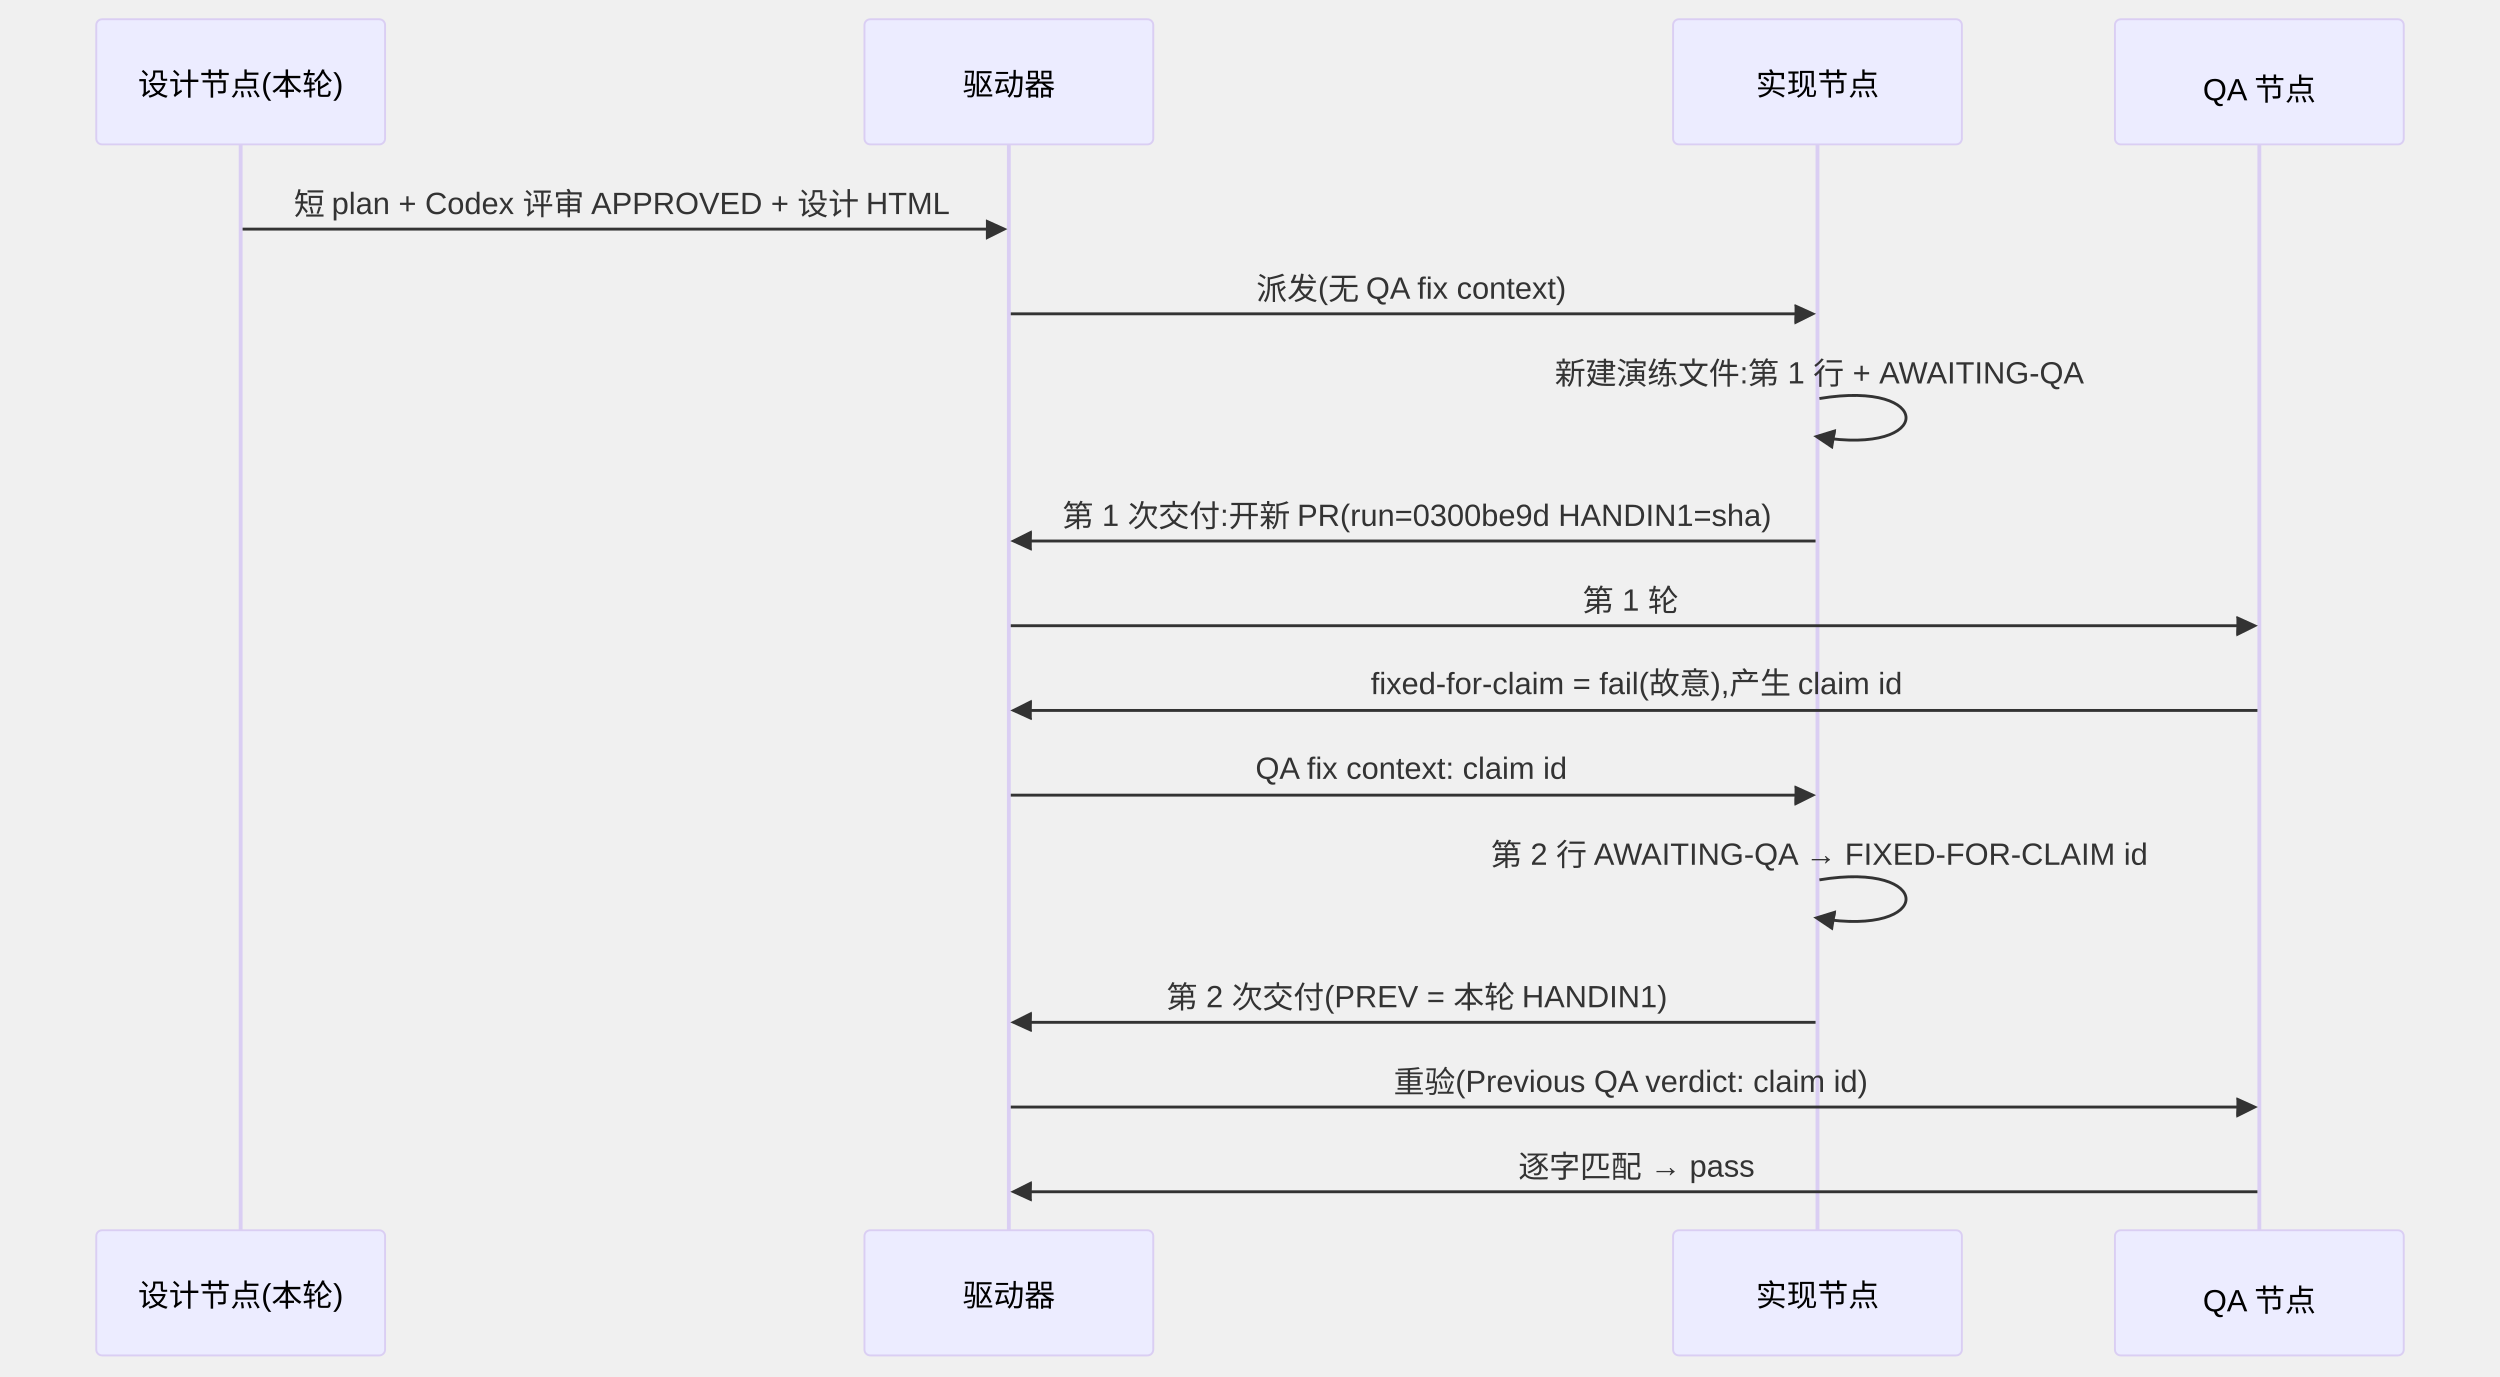
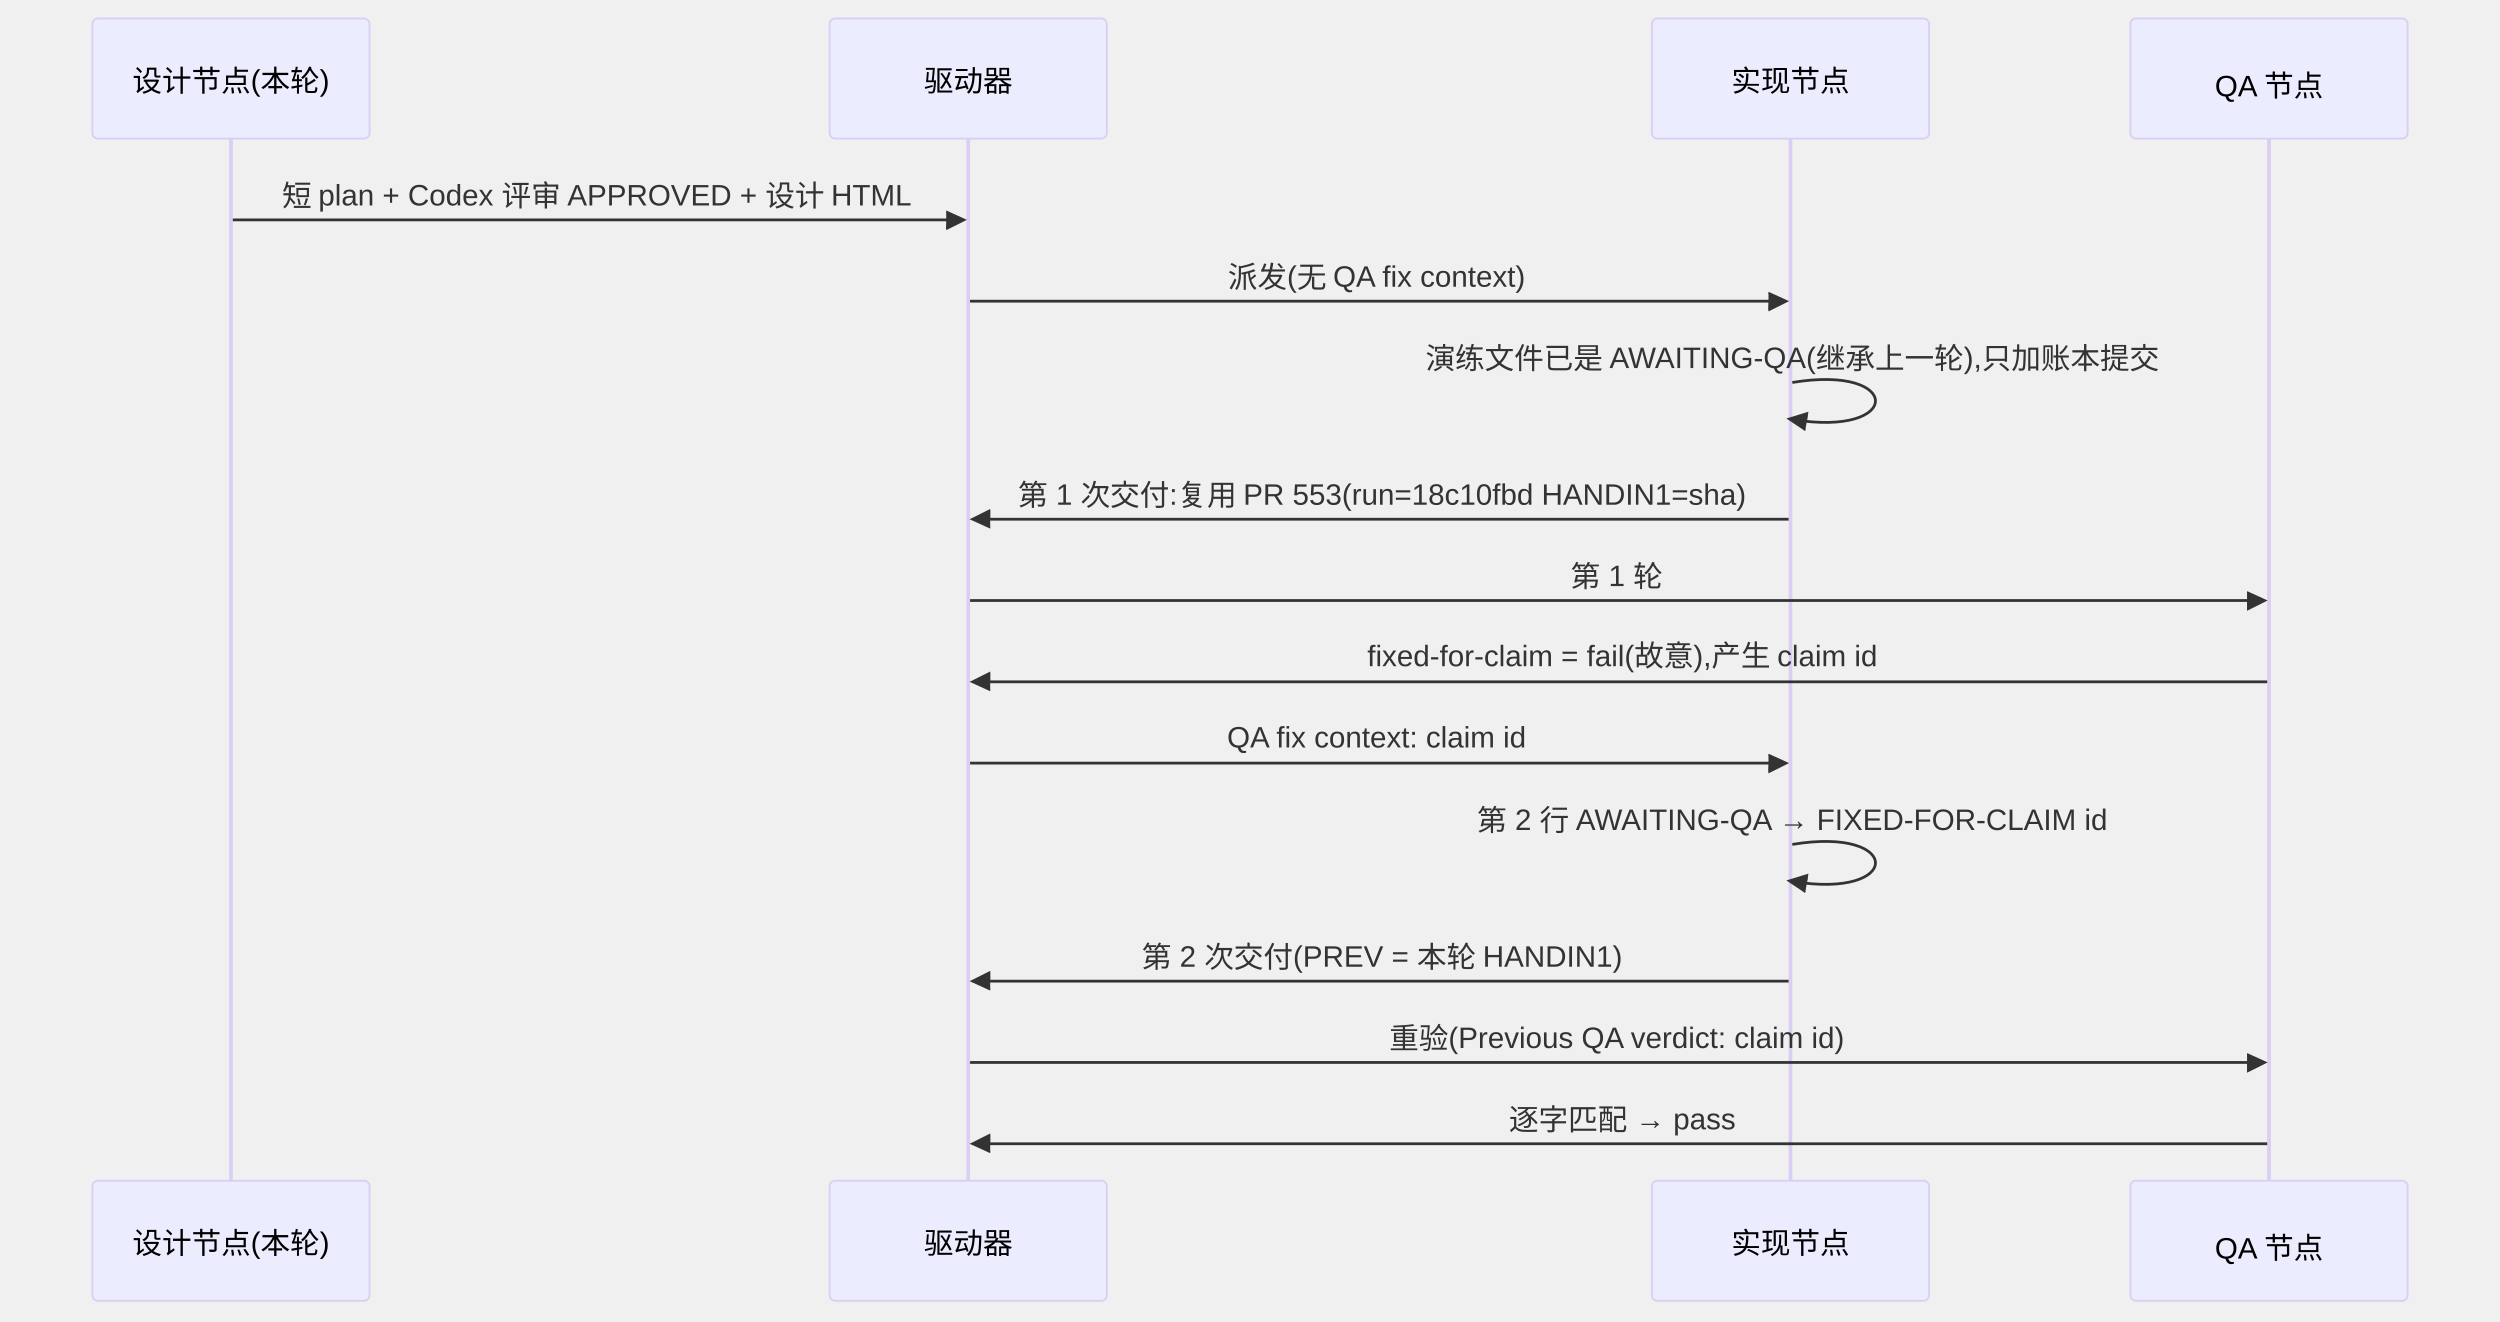
- <svg xmlns="http://www.w3.org/2000/svg" id="FLY-3224-d1" width="100%" style="max-width: 1298.5px; background-color: white;" viewBox="-50 -10 1298.5 715" role="graphics-document document" aria-roledescription="sequence">
+ <svg xmlns="http://www.w3.org/2000/svg" id="FLY-3224-d1" width="100%" style="max-width: 1353px; background-color: white;" viewBox="-50 -10 1353 715" role="graphics-document document" aria-roledescription="sequence">
  <g>
-     <rect x="1048.5" y="629" fill="#eaeaea" stroke="#666" width="150" height="65" name="Q" rx="3" ry="3" class="actor actor-bottom" />
-     <text x="1123.5" y="661.5" dominant-baseline="central" alignment-baseline="central" class="actor actor-box" style="text-anchor: middle; font-size: 16px; font-weight: 400;">
-       <tspan x="1123.5" dy="0">QA 节点</tspan>
+     <rect x="1103" y="629" fill="#eaeaea" stroke="#666" width="150" height="65" name="Q" rx="3" ry="3" class="actor actor-bottom" />
+     <text x="1178" y="661.5" dominant-baseline="central" alignment-baseline="central" class="actor actor-box" style="text-anchor: middle; font-size: 16px; font-weight: 400;">
+       <tspan x="1178" dy="0">QA 节点</tspan>
    </text>
  </g>
  <g>
-     <rect x="819" y="629" fill="#eaeaea" stroke="#666" width="150" height="65" name="I" rx="3" ry="3" class="actor actor-bottom" />
-     <text x="894" y="661.5" dominant-baseline="central" alignment-baseline="central" class="actor actor-box" style="text-anchor: middle; font-size: 16px; font-weight: 400;">
-       <tspan x="894" dy="0">实现节点</tspan>
+     <rect x="844" y="629" fill="#eaeaea" stroke="#666" width="150" height="65" name="I" rx="3" ry="3" class="actor actor-bottom" />
+     <text x="919" y="661.5" dominant-baseline="central" alignment-baseline="central" class="actor actor-box" style="text-anchor: middle; font-size: 16px; font-weight: 400;">
+       <tspan x="919" dy="0">实现节点</tspan>
    </text>
  </g>
  <g>
    <rect x="399" y="629" fill="#eaeaea" stroke="#666" width="150" height="65" name="D" rx="3" ry="3" class="actor actor-bottom" />
    <text x="474" y="661.5" dominant-baseline="central" alignment-baseline="central" class="actor actor-box" style="text-anchor: middle; font-size: 16px; font-weight: 400;">
      <tspan x="474" dy="0">驱动器</tspan>
    </text>
  </g>
  <g>
    <rect x="0" y="629" fill="#eaeaea" stroke="#666" width="150" height="65" name="S" rx="3" ry="3" class="actor actor-bottom" />
    <text x="75" y="661.5" dominant-baseline="central" alignment-baseline="central" class="actor actor-box" style="text-anchor: middle; font-size: 16px; font-weight: 400;">
      <tspan x="75" dy="0">设计节点(本轮)</tspan>
    </text>
  </g>
  <g>
-     <line id="actor3" x1="1123.5" y1="65" x2="1123.5" y2="629" class="actor-line 200" stroke-width="0.5px" stroke="#999" name="Q" />
+     <line id="actor3" x1="1178" y1="65" x2="1178" y2="629" class="actor-line 200" stroke-width="0.5px" stroke="#999" name="Q" />
    <g id="root-3">
-       <rect x="1048.5" y="0" fill="#eaeaea" stroke="#666" width="150" height="65" name="Q" rx="3" ry="3" class="actor actor-top" />
-       <text x="1123.5" y="32.5" dominant-baseline="central" alignment-baseline="central" class="actor actor-box" style="text-anchor: middle; font-size: 16px; font-weight: 400;">
-         <tspan x="1123.5" dy="0">QA 节点</tspan>
+       <rect x="1103" y="0" fill="#eaeaea" stroke="#666" width="150" height="65" name="Q" rx="3" ry="3" class="actor actor-top" />
+       <text x="1178" y="32.5" dominant-baseline="central" alignment-baseline="central" class="actor actor-box" style="text-anchor: middle; font-size: 16px; font-weight: 400;">
+         <tspan x="1178" dy="0">QA 节点</tspan>
      </text>
    </g>
  </g>
  <g>
-     <line id="actor2" x1="894" y1="65" x2="894" y2="629" class="actor-line 200" stroke-width="0.5px" stroke="#999" name="I" />
+     <line id="actor2" x1="919" y1="65" x2="919" y2="629" class="actor-line 200" stroke-width="0.5px" stroke="#999" name="I" />
    <g id="root-2">
-       <rect x="819" y="0" fill="#eaeaea" stroke="#666" width="150" height="65" name="I" rx="3" ry="3" class="actor actor-top" />
-       <text x="894" y="32.5" dominant-baseline="central" alignment-baseline="central" class="actor actor-box" style="text-anchor: middle; font-size: 16px; font-weight: 400;">
-         <tspan x="894" dy="0">实现节点</tspan>
+       <rect x="844" y="0" fill="#eaeaea" stroke="#666" width="150" height="65" name="I" rx="3" ry="3" class="actor actor-top" />
+       <text x="919" y="32.5" dominant-baseline="central" alignment-baseline="central" class="actor actor-box" style="text-anchor: middle; font-size: 16px; font-weight: 400;">
+         <tspan x="919" dy="0">实现节点</tspan>
      </text>
    </g>
  </g>
  <g>
    <line id="actor1" x1="474" y1="65" x2="474" y2="629" class="actor-line 200" stroke-width="0.5px" stroke="#999" name="D" />
    <g id="root-1">
      <rect x="399" y="0" fill="#eaeaea" stroke="#666" width="150" height="65" name="D" rx="3" ry="3" class="actor actor-top" />
      <text x="474" y="32.5" dominant-baseline="central" alignment-baseline="central" class="actor actor-box" style="text-anchor: middle; font-size: 16px; font-weight: 400;">
        <tspan x="474" dy="0">驱动器</tspan>
      </text>
    </g>
  </g>
  <g>
    <line id="actor0" x1="75" y1="65" x2="75" y2="629" class="actor-line 200" stroke-width="0.5px" stroke="#999" name="S" />
    <g id="root-0">
      <rect x="0" y="0" fill="#eaeaea" stroke="#666" width="150" height="65" name="S" rx="3" ry="3" class="actor actor-top" />
      <text x="75" y="32.5" dominant-baseline="central" alignment-baseline="central" class="actor actor-box" style="text-anchor: middle; font-size: 16px; font-weight: 400;">
        <tspan x="75" dy="0">设计节点(本轮)</tspan>
      </text>
    </g>
  </g>
  <style>#FLY-3224-d1{font-family:"trebuchet ms",verdana,arial,sans-serif;font-size:16px;fill:#333;}@keyframes edge-animation-frame{from{stroke-dashoffset:0;}}@keyframes dash{to{stroke-dashoffset:0;}}#FLY-3224-d1 .edge-animation-slow{stroke-dasharray:9,5!important;stroke-dashoffset:900;animation:dash 50s linear infinite;stroke-linecap:round;}#FLY-3224-d1 .edge-animation-fast{stroke-dasharray:9,5!important;stroke-dashoffset:900;animation:dash 20s linear infinite;stroke-linecap:round;}#FLY-3224-d1 .error-icon{fill:#552222;}#FLY-3224-d1 .error-text{fill:#552222;stroke:#552222;}#FLY-3224-d1 .edge-thickness-normal{stroke-width:1px;}#FLY-3224-d1 .edge-thickness-thick{stroke-width:3.5px;}#FLY-3224-d1 .edge-pattern-solid{stroke-dasharray:0;}#FLY-3224-d1 .edge-thickness-invisible{stroke-width:0;fill:none;}#FLY-3224-d1 .edge-pattern-dashed{stroke-dasharray:3;}#FLY-3224-d1 .edge-pattern-dotted{stroke-dasharray:2;}#FLY-3224-d1 .marker{fill:#333333;stroke:#333333;}#FLY-3224-d1 .marker.cross{stroke:#333333;}#FLY-3224-d1 svg{font-family:"trebuchet ms",verdana,arial,sans-serif;font-size:16px;}#FLY-3224-d1 p{margin:0;}#FLY-3224-d1 .actor{stroke:hsl(259.626, 59.777%, 87.902%);fill:#ECECFF;}#FLY-3224-d1 text.actor&gt;tspan{fill:black;stroke:none;}#FLY-3224-d1 .actor-line{stroke:hsl(259.626, 59.777%, 87.902%);}#FLY-3224-d1 .innerArc{stroke-width:1.5;stroke-dasharray:none;}#FLY-3224-d1 .messageLine0{stroke-width:1.5;stroke-dasharray:none;stroke:#333;}#FLY-3224-d1 .messageLine1{stroke-width:1.5;stroke-dasharray:2,2;stroke:#333;}#FLY-3224-d1 #arrowhead path{fill:#333;stroke:#333;}#FLY-3224-d1 .sequenceNumber{fill:white;}#FLY-3224-d1 #sequencenumber{fill:#333;}#FLY-3224-d1 #crosshead path{fill:#333;stroke:#333;}#FLY-3224-d1 .messageText{fill:#333;stroke:none;}#FLY-3224-d1 .labelBox{stroke:hsl(259.626, 59.777%, 87.902%);fill:#ECECFF;}#FLY-3224-d1 .labelText,#FLY-3224-d1 .labelText&gt;tspan{fill:black;stroke:none;}#FLY-3224-d1 .loopText,#FLY-3224-d1 .loopText&gt;tspan{fill:black;stroke:none;}#FLY-3224-d1 .loopLine{stroke-width:2px;stroke-dasharray:2,2;stroke:hsl(259.626, 59.777%, 87.902%);fill:hsl(259.626, 59.777%, 87.902%);}#FLY-3224-d1 .note{stroke:#aaaa33;fill:#fff5ad;}#FLY-3224-d1 .noteText,#FLY-3224-d1 .noteText&gt;tspan{fill:black;stroke:none;}#FLY-3224-d1 .activation0{fill:#f4f4f4;stroke:#666;}#FLY-3224-d1 .activation1{fill:#f4f4f4;stroke:#666;}#FLY-3224-d1 .activation2{fill:#f4f4f4;stroke:#666;}#FLY-3224-d1 .actorPopupMenu{position:absolute;}#FLY-3224-d1 .actorPopupMenuPanel{position:absolute;fill:#ECECFF;box-shadow:0px 8px 16px 0px rgba(0,0,0,0.2);filter:drop-shadow(3px 5px 2px rgb(0 0 0 / 0.4));}#FLY-3224-d1 .actor-man line{stroke:hsl(259.626, 59.777%, 87.902%);fill:#ECECFF;}#FLY-3224-d1 .actor-man circle,#FLY-3224-d1 line{stroke:hsl(259.626, 59.777%, 87.902%);fill:#ECECFF;stroke-width:2px;}#FLY-3224-d1 :root{--mermaid-font-family:"trebuchet ms",verdana,arial,sans-serif;}</style>
  <g />
  <defs>
    <symbol id="computer" width="24" height="24">
      <path transform="scale(.5)" d="M2 2v13h20v-13h-20zm18 11h-16v-9h16v9zm-10.228 6l.466-1h3.524l.467 1h-4.457zm14.228 3h-24l2-6h2.104l-1.33 4h18.45l-1.297-4h2.073l2 6zm-5-10h-14v-7h14v7z" />
    </symbol>
  </defs>
  <defs>
    <symbol id="database" fill-rule="evenodd" clip-rule="evenodd">
      <path transform="scale(.5)" d="M12.258.001l.256.004.255.005.253.008.251.01.249.012.247.015.246.016.242.019.241.02.239.023.236.024.233.027.231.028.229.031.225.032.223.034.22.036.217.038.214.04.211.041.208.043.205.045.201.046.198.048.194.05.191.051.187.053.183.054.18.056.175.057.172.059.168.06.163.061.16.063.155.064.15.066.074.033.073.033.071.034.07.034.069.035.068.035.067.035.066.035.064.036.064.036.062.036.06.036.06.037.058.037.058.037.055.038.055.038.053.038.052.038.051.039.05.039.048.039.047.039.045.04.044.04.043.04.041.04.04.041.039.041.037.041.036.041.034.041.033.042.032.042.03.042.029.042.027.042.026.043.024.043.023.043.021.043.02.043.018.044.017.043.015.044.013.044.012.044.011.045.009.044.007.045.006.045.004.045.002.045.001.045v17l-.001.045-.002.045-.004.045-.006.045-.007.045-.009.044-.011.045-.012.044-.013.044-.015.044-.017.043-.018.044-.02.043-.021.043-.023.043-.024.043-.026.043-.027.042-.029.042-.03.042-.032.042-.033.042-.034.041-.036.041-.037.041-.039.041-.04.041-.041.04-.043.04-.044.04-.045.04-.047.039-.048.039-.05.039-.051.039-.052.038-.053.038-.055.038-.055.038-.058.037-.058.037-.06.037-.06.036-.062.036-.064.036-.064.036-.066.035-.067.035-.068.035-.069.035-.07.034-.071.034-.073.033-.074.033-.15.066-.155.064-.16.063-.163.061-.168.06-.172.059-.175.057-.18.056-.183.054-.187.053-.191.051-.194.05-.198.048-.201.046-.205.045-.208.043-.211.041-.214.04-.217.038-.22.036-.223.034-.225.032-.229.031-.231.028-.233.027-.236.024-.239.023-.241.02-.242.019-.246.016-.247.015-.249.012-.251.01-.253.008-.255.005-.256.004-.258.001-.258-.001-.256-.004-.255-.005-.253-.008-.251-.01-.249-.012-.247-.015-.245-.016-.243-.019-.241-.02-.238-.023-.236-.024-.234-.027-.231-.028-.228-.031-.226-.032-.223-.034-.22-.036-.217-.038-.214-.04-.211-.041-.208-.043-.204-.045-.201-.046-.198-.048-.195-.05-.19-.051-.187-.053-.184-.054-.179-.056-.176-.057-.172-.059-.167-.06-.164-.061-.159-.063-.155-.064-.151-.066-.074-.033-.072-.033-.072-.034-.07-.034-.069-.035-.068-.035-.067-.035-.066-.035-.064-.036-.063-.036-.062-.036-.061-.036-.06-.037-.058-.037-.057-.037-.056-.038-.055-.038-.053-.038-.052-.038-.051-.039-.049-.039-.049-.039-.046-.039-.046-.04-.044-.04-.043-.04-.041-.04-.04-.041-.039-.041-.037-.041-.036-.041-.034-.041-.033-.042-.032-.042-.03-.042-.029-.042-.027-.042-.026-.043-.024-.043-.023-.043-.021-.043-.02-.043-.018-.044-.017-.043-.015-.044-.013-.044-.012-.044-.011-.045-.009-.044-.007-.045-.006-.045-.004-.045-.002-.045-.001-.045v-17l.001-.045.002-.045.004-.045.006-.045.007-.045.009-.044.011-.045.012-.044.013-.044.015-.044.017-.043.018-.044.02-.043.021-.043.023-.043.024-.043.026-.043.027-.042.029-.042.03-.042.032-.042.033-.042.034-.041.036-.041.037-.041.039-.041.04-.041.041-.04.043-.04.044-.04.046-.04.046-.039.049-.039.049-.039.051-.039.052-.038.053-.038.055-.038.056-.038.057-.037.058-.037.06-.037.061-.036.062-.036.063-.036.064-.036.066-.035.067-.035.068-.035.069-.035.07-.034.072-.034.072-.033.074-.033.151-.066.155-.064.159-.063.164-.061.167-.06.172-.059.176-.057.179-.056.184-.054.187-.053.19-.051.195-.05.198-.048.201-.046.204-.045.208-.043.211-.041.214-.04.217-.038.22-.036.223-.034.226-.032.228-.031.231-.028.234-.027.236-.024.238-.023.241-.02.243-.019.245-.016.247-.015.249-.012.251-.01.253-.008.255-.005.256-.004.258-.001.258.001zm-9.258 20.499v.01l.001.021.003.021.004.022.005.021.006.022.007.022.009.023.01.022.011.023.012.023.013.023.015.023.016.024.017.023.018.024.019.024.021.024.022.025.023.024.024.025.052.049.056.05.061.051.066.051.07.051.075.051.079.052.084.052.088.052.092.052.097.052.102.051.105.052.11.052.114.051.119.051.123.051.127.05.131.05.135.05.139.048.144.049.147.047.152.047.155.047.16.045.163.045.167.043.171.043.176.041.178.041.183.039.187.039.19.037.194.035.197.035.202.033.204.031.209.03.212.029.216.027.219.025.222.024.226.021.23.02.233.018.236.016.24.015.243.012.246.01.249.008.253.005.256.004.259.001.26-.001.257-.004.254-.005.25-.008.247-.011.244-.012.241-.014.237-.016.233-.018.231-.021.226-.021.224-.024.22-.026.216-.027.212-.028.21-.031.205-.031.202-.034.198-.034.194-.036.191-.037.187-.039.183-.04.179-.04.175-.042.172-.043.168-.044.163-.045.16-.046.155-.046.152-.047.148-.048.143-.049.139-.049.136-.05.131-.05.126-.05.123-.051.118-.052.114-.051.11-.052.106-.052.101-.052.096-.052.092-.052.088-.053.083-.051.079-.052.074-.052.07-.051.065-.051.06-.051.056-.05.051-.05.023-.024.023-.025.021-.024.02-.024.019-.024.018-.024.017-.024.015-.023.014-.024.013-.023.012-.023.01-.023.01-.022.008-.022.006-.022.006-.022.004-.022.004-.021.001-.021.001-.021v-4.127l-.077.055-.08.053-.083.054-.085.053-.087.052-.09.052-.093.051-.095.05-.097.05-.1.049-.102.049-.105.048-.106.047-.109.047-.111.046-.114.045-.115.045-.118.044-.12.043-.122.042-.124.042-.126.041-.128.04-.13.04-.132.038-.134.038-.135.037-.138.037-.139.035-.142.035-.143.034-.144.033-.147.032-.148.031-.15.03-.151.03-.153.029-.154.027-.156.027-.158.026-.159.025-.161.024-.162.023-.163.022-.165.021-.166.02-.167.019-.169.018-.169.017-.171.016-.173.015-.173.014-.175.013-.175.012-.177.011-.178.01-.179.008-.179.008-.181.006-.182.005-.182.004-.184.003-.184.002h-.37l-.184-.002-.184-.003-.182-.004-.182-.005-.181-.006-.179-.008-.179-.008-.178-.01-.176-.011-.176-.012-.175-.013-.173-.014-.172-.015-.171-.016-.17-.017-.169-.018-.167-.019-.166-.02-.165-.021-.163-.022-.162-.023-.161-.024-.159-.025-.157-.026-.156-.027-.155-.027-.153-.029-.151-.03-.15-.03-.148-.031-.146-.032-.145-.033-.143-.034-.141-.035-.14-.035-.137-.037-.136-.037-.134-.038-.132-.038-.13-.04-.128-.04-.126-.041-.124-.042-.122-.042-.12-.044-.117-.043-.116-.045-.113-.045-.112-.046-.109-.047-.106-.047-.105-.048-.102-.049-.1-.049-.097-.05-.095-.05-.093-.052-.09-.051-.087-.052-.085-.053-.083-.054-.08-.054-.077-.054v4.127zm0-5.654v.011l.001.021.003.021.004.021.005.022.006.022.007.022.009.022.01.022.011.023.012.023.013.023.015.024.016.023.017.024.018.024.019.024.021.024.022.024.023.025.024.024.052.05.056.05.061.05.066.051.07.051.075.052.079.051.084.052.088.052.092.052.097.052.102.052.105.052.11.051.114.051.119.052.123.05.127.051.131.05.135.049.139.049.144.048.147.048.152.047.155.046.16.045.163.045.167.044.171.042.176.042.178.04.183.04.187.038.19.037.194.036.197.034.202.033.204.032.209.03.212.028.216.027.219.025.222.024.226.022.23.02.233.018.236.016.24.014.243.012.246.01.249.008.253.006.256.003.259.001.26-.001.257-.003.254-.006.25-.008.247-.01.244-.012.241-.015.237-.016.233-.018.231-.02.226-.022.224-.024.22-.025.216-.027.212-.029.21-.03.205-.032.202-.033.198-.035.194-.036.191-.037.187-.039.183-.039.179-.041.175-.042.172-.043.168-.044.163-.045.16-.045.155-.047.152-.047.148-.048.143-.048.139-.05.136-.049.131-.05.126-.051.123-.051.118-.051.114-.052.11-.052.106-.052.101-.052.096-.052.092-.052.088-.052.083-.052.079-.052.074-.051.07-.052.065-.051.06-.05.056-.051.051-.049.023-.025.023-.024.021-.025.02-.024.019-.024.018-.024.017-.024.015-.023.014-.023.013-.024.012-.022.01-.023.01-.023.008-.022.006-.022.006-.022.004-.021.004-.022.001-.021.001-.021v-4.139l-.077.054-.08.054-.083.054-.085.052-.087.053-.09.051-.093.051-.095.051-.097.05-.1.049-.102.049-.105.048-.106.047-.109.047-.111.046-.114.045-.115.044-.118.044-.12.044-.122.042-.124.042-.126.041-.128.04-.13.039-.132.039-.134.038-.135.037-.138.036-.139.036-.142.035-.143.033-.144.033-.147.033-.148.031-.15.03-.151.03-.153.028-.154.028-.156.027-.158.026-.159.025-.161.024-.162.023-.163.022-.165.021-.166.02-.167.019-.169.018-.169.017-.171.016-.173.015-.173.014-.175.013-.175.012-.177.011-.178.009-.179.009-.179.007-.181.007-.182.005-.182.004-.184.003-.184.002h-.37l-.184-.002-.184-.003-.182-.004-.182-.005-.181-.007-.179-.007-.179-.009-.178-.009-.176-.011-.176-.012-.175-.013-.173-.014-.172-.015-.171-.016-.17-.017-.169-.018-.167-.019-.166-.02-.165-.021-.163-.022-.162-.023-.161-.024-.159-.025-.157-.026-.156-.027-.155-.028-.153-.028-.151-.03-.15-.03-.148-.031-.146-.033-.145-.033-.143-.033-.141-.035-.14-.036-.137-.036-.136-.037-.134-.038-.132-.039-.13-.039-.128-.04-.126-.041-.124-.042-.122-.043-.12-.043-.117-.044-.116-.044-.113-.046-.112-.046-.109-.046-.106-.047-.105-.048-.102-.049-.1-.049-.097-.05-.095-.051-.093-.051-.09-.051-.087-.053-.085-.052-.083-.054-.08-.054-.077-.054v4.139zm0-5.666v.011l.001.02.003.022.004.021.005.022.006.021.007.022.009.023.01.022.011.023.012.023.013.023.015.023.016.024.017.024.018.023.019.024.021.025.022.024.023.024.024.025.052.05.056.05.061.05.066.051.07.051.075.052.079.051.084.052.088.052.092.052.097.052.102.052.105.051.11.052.114.051.119.051.123.051.127.05.131.05.135.05.139.049.144.048.147.048.152.047.155.046.16.045.163.045.167.043.171.043.176.042.178.04.183.04.187.038.19.037.194.036.197.034.202.033.204.032.209.03.212.028.216.027.219.025.222.024.226.021.23.02.233.018.236.017.24.014.243.012.246.01.249.008.253.006.256.003.259.001.26-.001.257-.003.254-.006.25-.008.247-.01.244-.013.241-.014.237-.016.233-.018.231-.02.226-.022.224-.024.22-.025.216-.027.212-.029.21-.03.205-.032.202-.033.198-.035.194-.036.191-.037.187-.039.183-.039.179-.041.175-.042.172-.043.168-.044.163-.045.16-.045.155-.047.152-.047.148-.048.143-.049.139-.049.136-.049.131-.051.126-.05.123-.051.118-.052.114-.051.11-.052.106-.052.101-.052.096-.052.092-.052.088-.052.083-.052.079-.052.074-.052.07-.051.065-.051.06-.051.056-.05.051-.049.023-.025.023-.025.021-.024.02-.024.019-.024.018-.024.017-.024.015-.023.014-.024.013-.023.012-.023.01-.022.01-.023.008-.022.006-.022.006-.022.004-.022.004-.021.001-.021.001-.021v-4.153l-.077.054-.08.054-.083.053-.085.053-.087.053-.09.051-.093.051-.095.051-.097.05-.1.049-.102.048-.105.048-.106.048-.109.046-.111.046-.114.046-.115.044-.118.044-.12.043-.122.043-.124.042-.126.041-.128.04-.13.039-.132.039-.134.038-.135.037-.138.036-.139.036-.142.034-.143.034-.144.033-.147.032-.148.032-.15.03-.151.03-.153.028-.154.028-.156.027-.158.026-.159.024-.161.024-.162.023-.163.023-.165.021-.166.02-.167.019-.169.018-.169.017-.171.016-.173.015-.173.014-.175.013-.175.012-.177.01-.178.01-.179.009-.179.007-.181.006-.182.006-.182.004-.184.003-.184.001-.185.001-.185-.001-.184-.001-.184-.003-.182-.004-.182-.006-.181-.006-.179-.007-.179-.009-.178-.01-.176-.01-.176-.012-.175-.013-.173-.014-.172-.015-.171-.016-.17-.017-.169-.018-.167-.019-.166-.02-.165-.021-.163-.023-.162-.023-.161-.024-.159-.024-.157-.026-.156-.027-.155-.028-.153-.028-.151-.03-.15-.03-.148-.032-.146-.032-.145-.033-.143-.034-.141-.034-.14-.036-.137-.036-.136-.037-.134-.038-.132-.039-.13-.039-.128-.041-.126-.041-.124-.041-.122-.043-.12-.043-.117-.044-.116-.044-.113-.046-.112-.046-.109-.046-.106-.048-.105-.048-.102-.048-.1-.05-.097-.049-.095-.051-.093-.051-.09-.052-.087-.052-.085-.053-.083-.053-.08-.054-.077-.054v4.153zm8.74-8.179l-.257.004-.254.005-.25.008-.247.011-.244.012-.241.014-.237.016-.233.018-.231.021-.226.022-.224.023-.22.026-.216.027-.212.028-.21.031-.205.032-.202.033-.198.034-.194.036-.191.038-.187.038-.183.04-.179.041-.175.042-.172.043-.168.043-.163.045-.16.046-.155.046-.152.048-.148.048-.143.048-.139.049-.136.05-.131.05-.126.051-.123.051-.118.051-.114.052-.11.052-.106.052-.101.052-.096.052-.092.052-.088.052-.083.052-.079.052-.074.051-.07.052-.065.051-.06.05-.056.05-.051.05-.023.025-.023.024-.021.024-.02.025-.019.024-.018.024-.017.023-.015.024-.014.023-.013.023-.012.023-.01.023-.01.022-.008.022-.006.023-.006.021-.004.022-.004.021-.001.021-.001.021.001.021.001.021.004.021.004.022.006.021.006.023.008.022.01.022.01.023.012.023.013.023.014.023.015.024.017.023.018.024.019.024.02.025.021.024.023.024.023.025.051.05.056.05.06.05.065.051.07.052.074.051.079.052.083.052.088.052.092.052.096.052.101.052.106.052.11.052.114.052.118.051.123.051.126.051.131.05.136.05.139.049.143.048.148.048.152.048.155.046.16.046.163.045.168.043.172.043.175.042.179.041.183.04.187.038.191.038.194.036.198.034.202.033.205.032.21.031.212.028.216.027.22.026.224.023.226.022.231.021.233.018.237.016.241.014.244.012.247.011.25.008.254.005.257.004.26.001.26-.001.257-.004.254-.005.25-.008.247-.011.244-.012.241-.014.237-.016.233-.018.231-.021.226-.022.224-.023.22-.026.216-.027.212-.028.21-.031.205-.032.202-.033.198-.034.194-.036.191-.038.187-.038.183-.04.179-.041.175-.042.172-.043.168-.043.163-.045.16-.046.155-.046.152-.048.148-.048.143-.048.139-.049.136-.05.131-.05.126-.051.123-.051.118-.051.114-.052.11-.052.106-.052.101-.052.096-.052.092-.052.088-.052.083-.052.079-.052.074-.051.07-.052.065-.051.06-.05.056-.05.051-.05.023-.025.023-.024.021-.024.02-.025.019-.024.018-.024.017-.023.015-.024.014-.023.013-.023.012-.023.01-.023.01-.022.008-.022.006-.023.006-.021.004-.022.004-.021.001-.021.001-.021-.001-.021-.001-.021-.004-.021-.004-.022-.006-.021-.006-.023-.008-.022-.01-.022-.01-.023-.012-.023-.013-.023-.014-.023-.015-.024-.017-.023-.018-.024-.019-.024-.02-.025-.021-.024-.023-.024-.023-.025-.051-.05-.056-.05-.06-.05-.065-.051-.07-.052-.074-.051-.079-.052-.083-.052-.088-.052-.092-.052-.096-.052-.101-.052-.106-.052-.11-.052-.114-.052-.118-.051-.123-.051-.126-.051-.131-.05-.136-.05-.139-.049-.143-.048-.148-.048-.152-.048-.155-.046-.16-.046-.163-.045-.168-.043-.172-.043-.175-.042-.179-.041-.183-.04-.187-.038-.191-.038-.194-.036-.198-.034-.202-.033-.205-.032-.21-.031-.212-.028-.216-.027-.22-.026-.224-.023-.226-.022-.231-.021-.233-.018-.237-.016-.241-.014-.244-.012-.247-.011-.25-.008-.254-.005-.257-.004-.26-.001-.26.001z" />
    </symbol>
  </defs>
  <defs>
    <symbol id="clock" width="24" height="24">
      <path transform="scale(.5)" d="M12 2c5.514 0 10 4.486 10 10s-4.486 10-10 10-10-4.486-10-10 4.486-10 10-10zm0-2c-6.627 0-12 5.373-12 12s5.373 12 12 12 12-5.373 12-12-5.373-12-12-12zm5.848 12.459c.202.038.202.333.001.372-1.907.361-6.045 1.111-6.547 1.111-.719 0-1.301-.582-1.301-1.301 0-.512.77-5.447 1.125-7.445.034-.192.312-.181.343.014l.985 6.238 5.394 1.011z" />
    </symbol>
  </defs>
  <defs>
    <marker id="arrowhead" refX="7.9" refY="5" markerUnits="userSpaceOnUse" markerWidth="12" markerHeight="12" orient="auto-start-reverse">
      <path d="M -1 0 L 10 5 L 0 10 z" />
    </marker>
  </defs>
  <defs>
    <marker id="crosshead" markerWidth="15" markerHeight="8" orient="auto" refX="4" refY="4.5">
      <path fill="none" stroke="#000000" stroke-width="1pt" d="M 1,2 L 6,7 M 6,2 L 1,7" style="stroke-dasharray: 0, 0;" />
    </marker>
  </defs>
  <defs>
    <marker id="filled-head" refX="15.5" refY="7" markerWidth="20" markerHeight="28" orient="auto">
      <path d="M 18,7 L9,13 L14,7 L9,1 Z" />
    </marker>
  </defs>
  <defs>
    <marker id="sequencenumber" refX="15" refY="15" markerWidth="60" markerHeight="40" orient="auto">
      <circle cx="15" cy="15" r="6" />
    </marker>
  </defs>
  <text x="273" y="80" text-anchor="middle" dominant-baseline="middle" alignment-baseline="middle" class="messageText" dy="1em" style="font-size: 16px; font-weight: 400;">短 plan + Codex 评审 APPROVED + 设计 HTML</text>
  <line x1="76" y1="109" x2="470" y2="109" class="messageLine0" stroke-width="2" stroke="none" marker-end="url(#arrowhead)" style="fill: none;" />
-   <text x="683" y="124" text-anchor="middle" dominant-baseline="middle" alignment-baseline="middle" class="messageText" dy="1em" style="font-size: 16px; font-weight: 400;">派发(无 QA fix context)</text>
-   <line x1="475" y1="153" x2="890" y2="153" class="messageLine0" stroke-width="2" stroke="none" marker-end="url(#arrowhead)" style="fill: none;" />
-   <text x="895" y="168" text-anchor="middle" dominant-baseline="middle" alignment-baseline="middle" class="messageText" dy="1em" style="font-size: 16px; font-weight: 400;">新建演练文件:第 1 行 + AWAITING-QA</text>
-   <path d="M 895,197 C 955,187 955,227 895,217" class="messageLine0" stroke-width="2" stroke="none" marker-end="url(#arrowhead)" style="fill: none;" />
-   <text x="686" y="242" text-anchor="middle" dominant-baseline="middle" alignment-baseline="middle" class="messageText" dy="1em" style="font-size: 16px; font-weight: 400;">第 1 次交付:开新 PR(run=0300be9d HANDIN1=sha)</text>
-   <line x1="893" y1="271" x2="478" y2="271" class="messageLine0" stroke-width="2" stroke="none" marker-end="url(#arrowhead)" style="fill: none;" />
-   <text x="797" y="286" text-anchor="middle" dominant-baseline="middle" alignment-baseline="middle" class="messageText" dy="1em" style="font-size: 16px; font-weight: 400;">第 1 轮</text>
-   <line x1="475" y1="315" x2="1119.5" y2="315" class="messageLine0" stroke-width="2" stroke="none" marker-end="url(#arrowhead)" style="fill: none;" />
-   <text x="800" y="330" text-anchor="middle" dominant-baseline="middle" alignment-baseline="middle" class="messageText" dy="1em" style="font-size: 16px; font-weight: 400;">fixed-for-claim = fail(故意),产生 claim id</text>
-   <line x1="1122.5" y1="359" x2="478" y2="359" class="messageLine0" stroke-width="2" stroke="none" marker-end="url(#arrowhead)" style="fill: none;" />
-   <text x="683" y="374" text-anchor="middle" dominant-baseline="middle" alignment-baseline="middle" class="messageText" dy="1em" style="font-size: 16px; font-weight: 400;">QA fix context: claim id</text>
-   <line x1="475" y1="403" x2="890" y2="403" class="messageLine0" stroke-width="2" stroke="none" marker-end="url(#arrowhead)" style="fill: none;" />
-   <text x="895" y="418" text-anchor="middle" dominant-baseline="middle" alignment-baseline="middle" class="messageText" dy="1em" style="font-size: 16px; font-weight: 400;">第 2 行 AWAITING-QA → FIXED-FOR-CLAIM id</text>
-   <path d="M 895,447 C 955,437 955,477 895,467" class="messageLine0" stroke-width="2" stroke="none" marker-end="url(#arrowhead)" style="fill: none;" />
-   <text x="686" y="492" text-anchor="middle" dominant-baseline="middle" alignment-baseline="middle" class="messageText" dy="1em" style="font-size: 16px; font-weight: 400;">第 2 次交付(PREV = 本轮 HANDIN1)</text>
-   <line x1="893" y1="521" x2="478" y2="521" class="messageLine0" stroke-width="2" stroke="none" marker-end="url(#arrowhead)" style="fill: none;" />
-   <text x="797" y="536" text-anchor="middle" dominant-baseline="middle" alignment-baseline="middle" class="messageText" dy="1em" style="font-size: 16px; font-weight: 400;">重验(Previous QA verdict: claim id)</text>
-   <line x1="475" y1="565" x2="1119.5" y2="565" class="messageLine0" stroke-width="2" stroke="none" marker-end="url(#arrowhead)" style="fill: none;" />
-   <text x="800" y="580" text-anchor="middle" dominant-baseline="middle" alignment-baseline="middle" class="messageText" dy="1em" style="font-size: 16px; font-weight: 400;">逐字匹配 → pass</text>
-   <line x1="1122.5" y1="609" x2="478" y2="609" class="messageLine0" stroke-width="2" stroke="none" marker-end="url(#arrowhead)" style="fill: none;" />
+   <text x="695" y="124" text-anchor="middle" dominant-baseline="middle" alignment-baseline="middle" class="messageText" dy="1em" style="font-size: 16px; font-weight: 400;">派发(无 QA fix context)</text>
+   <line x1="475" y1="153" x2="915" y2="153" class="messageLine0" stroke-width="2" stroke="none" marker-end="url(#arrowhead)" style="fill: none;" />
+   <text x="920" y="168" text-anchor="middle" dominant-baseline="middle" alignment-baseline="middle" class="messageText" dy="1em" style="font-size: 16px; font-weight: 400;">演练文件已是 AWAITING-QA(继承上一轮),只加账本提交</text>
+   <path d="M 920,197 C 980,187 980,227 920,217" class="messageLine0" stroke-width="2" stroke="none" marker-end="url(#arrowhead)" style="fill: none;" />
+   <text x="698" y="242" text-anchor="middle" dominant-baseline="middle" alignment-baseline="middle" class="messageText" dy="1em" style="font-size: 16px; font-weight: 400;">第 1 次交付:复用 PR 553(run=18c10fbd HANDIN1=sha)</text>
+   <line x1="918" y1="271" x2="478" y2="271" class="messageLine0" stroke-width="2" stroke="none" marker-end="url(#arrowhead)" style="fill: none;" />
+   <text x="825" y="286" text-anchor="middle" dominant-baseline="middle" alignment-baseline="middle" class="messageText" dy="1em" style="font-size: 16px; font-weight: 400;">第 1 轮</text>
+   <line x1="475" y1="315" x2="1174" y2="315" class="messageLine0" stroke-width="2" stroke="none" marker-end="url(#arrowhead)" style="fill: none;" />
+   <text x="828" y="330" text-anchor="middle" dominant-baseline="middle" alignment-baseline="middle" class="messageText" dy="1em" style="font-size: 16px; font-weight: 400;">fixed-for-claim = fail(故意),产生 claim id</text>
+   <line x1="1177" y1="359" x2="478" y2="359" class="messageLine0" stroke-width="2" stroke="none" marker-end="url(#arrowhead)" style="fill: none;" />
+   <text x="695" y="374" text-anchor="middle" dominant-baseline="middle" alignment-baseline="middle" class="messageText" dy="1em" style="font-size: 16px; font-weight: 400;">QA fix context: claim id</text>
+   <line x1="475" y1="403" x2="915" y2="403" class="messageLine0" stroke-width="2" stroke="none" marker-end="url(#arrowhead)" style="fill: none;" />
+   <text x="920" y="418" text-anchor="middle" dominant-baseline="middle" alignment-baseline="middle" class="messageText" dy="1em" style="font-size: 16px; font-weight: 400;">第 2 行 AWAITING-QA → FIXED-FOR-CLAIM id</text>
+   <path d="M 920,447 C 980,437 980,477 920,467" class="messageLine0" stroke-width="2" stroke="none" marker-end="url(#arrowhead)" style="fill: none;" />
+   <text x="698" y="492" text-anchor="middle" dominant-baseline="middle" alignment-baseline="middle" class="messageText" dy="1em" style="font-size: 16px; font-weight: 400;">第 2 次交付(PREV = 本轮 HANDIN1)</text>
+   <line x1="918" y1="521" x2="478" y2="521" class="messageLine0" stroke-width="2" stroke="none" marker-end="url(#arrowhead)" style="fill: none;" />
+   <text x="825" y="536" text-anchor="middle" dominant-baseline="middle" alignment-baseline="middle" class="messageText" dy="1em" style="font-size: 16px; font-weight: 400;">重验(Previous QA verdict: claim id)</text>
+   <line x1="475" y1="565" x2="1174" y2="565" class="messageLine0" stroke-width="2" stroke="none" marker-end="url(#arrowhead)" style="fill: none;" />
+   <text x="828" y="580" text-anchor="middle" dominant-baseline="middle" alignment-baseline="middle" class="messageText" dy="1em" style="font-size: 16px; font-weight: 400;">逐字匹配 → pass</text>
+   <line x1="1177" y1="609" x2="478" y2="609" class="messageLine0" stroke-width="2" stroke="none" marker-end="url(#arrowhead)" style="fill: none;" />
</svg>
